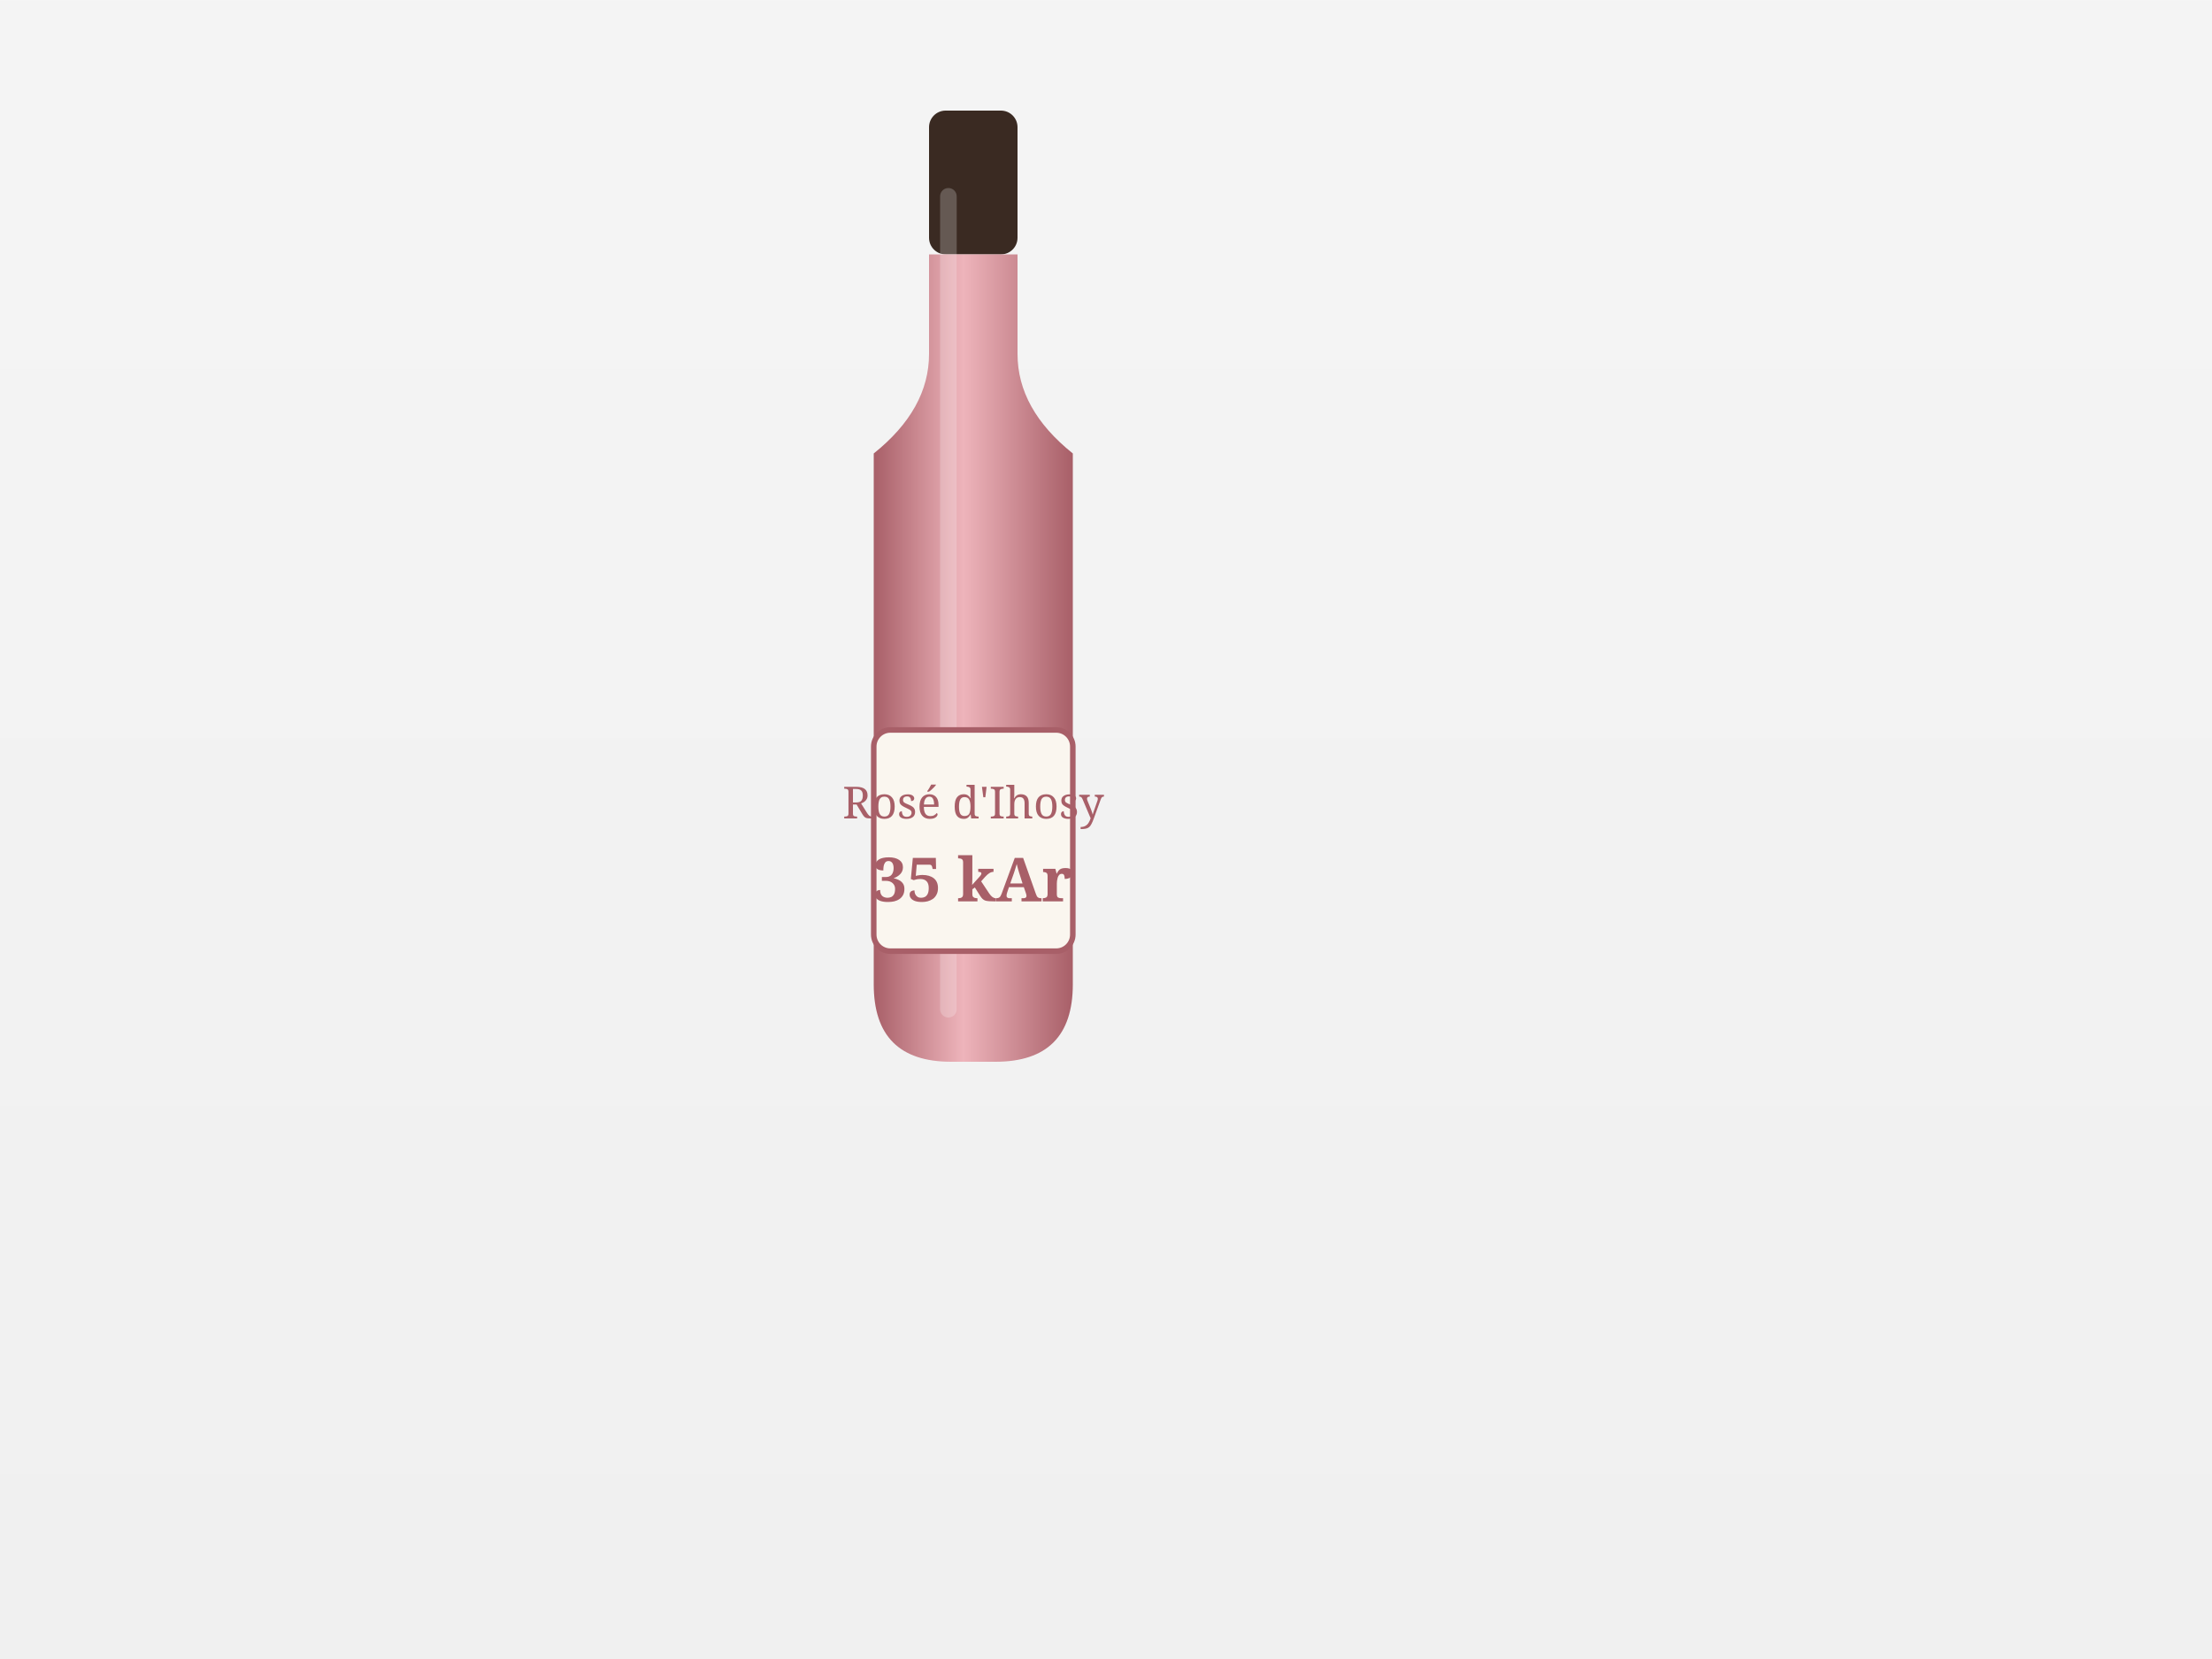
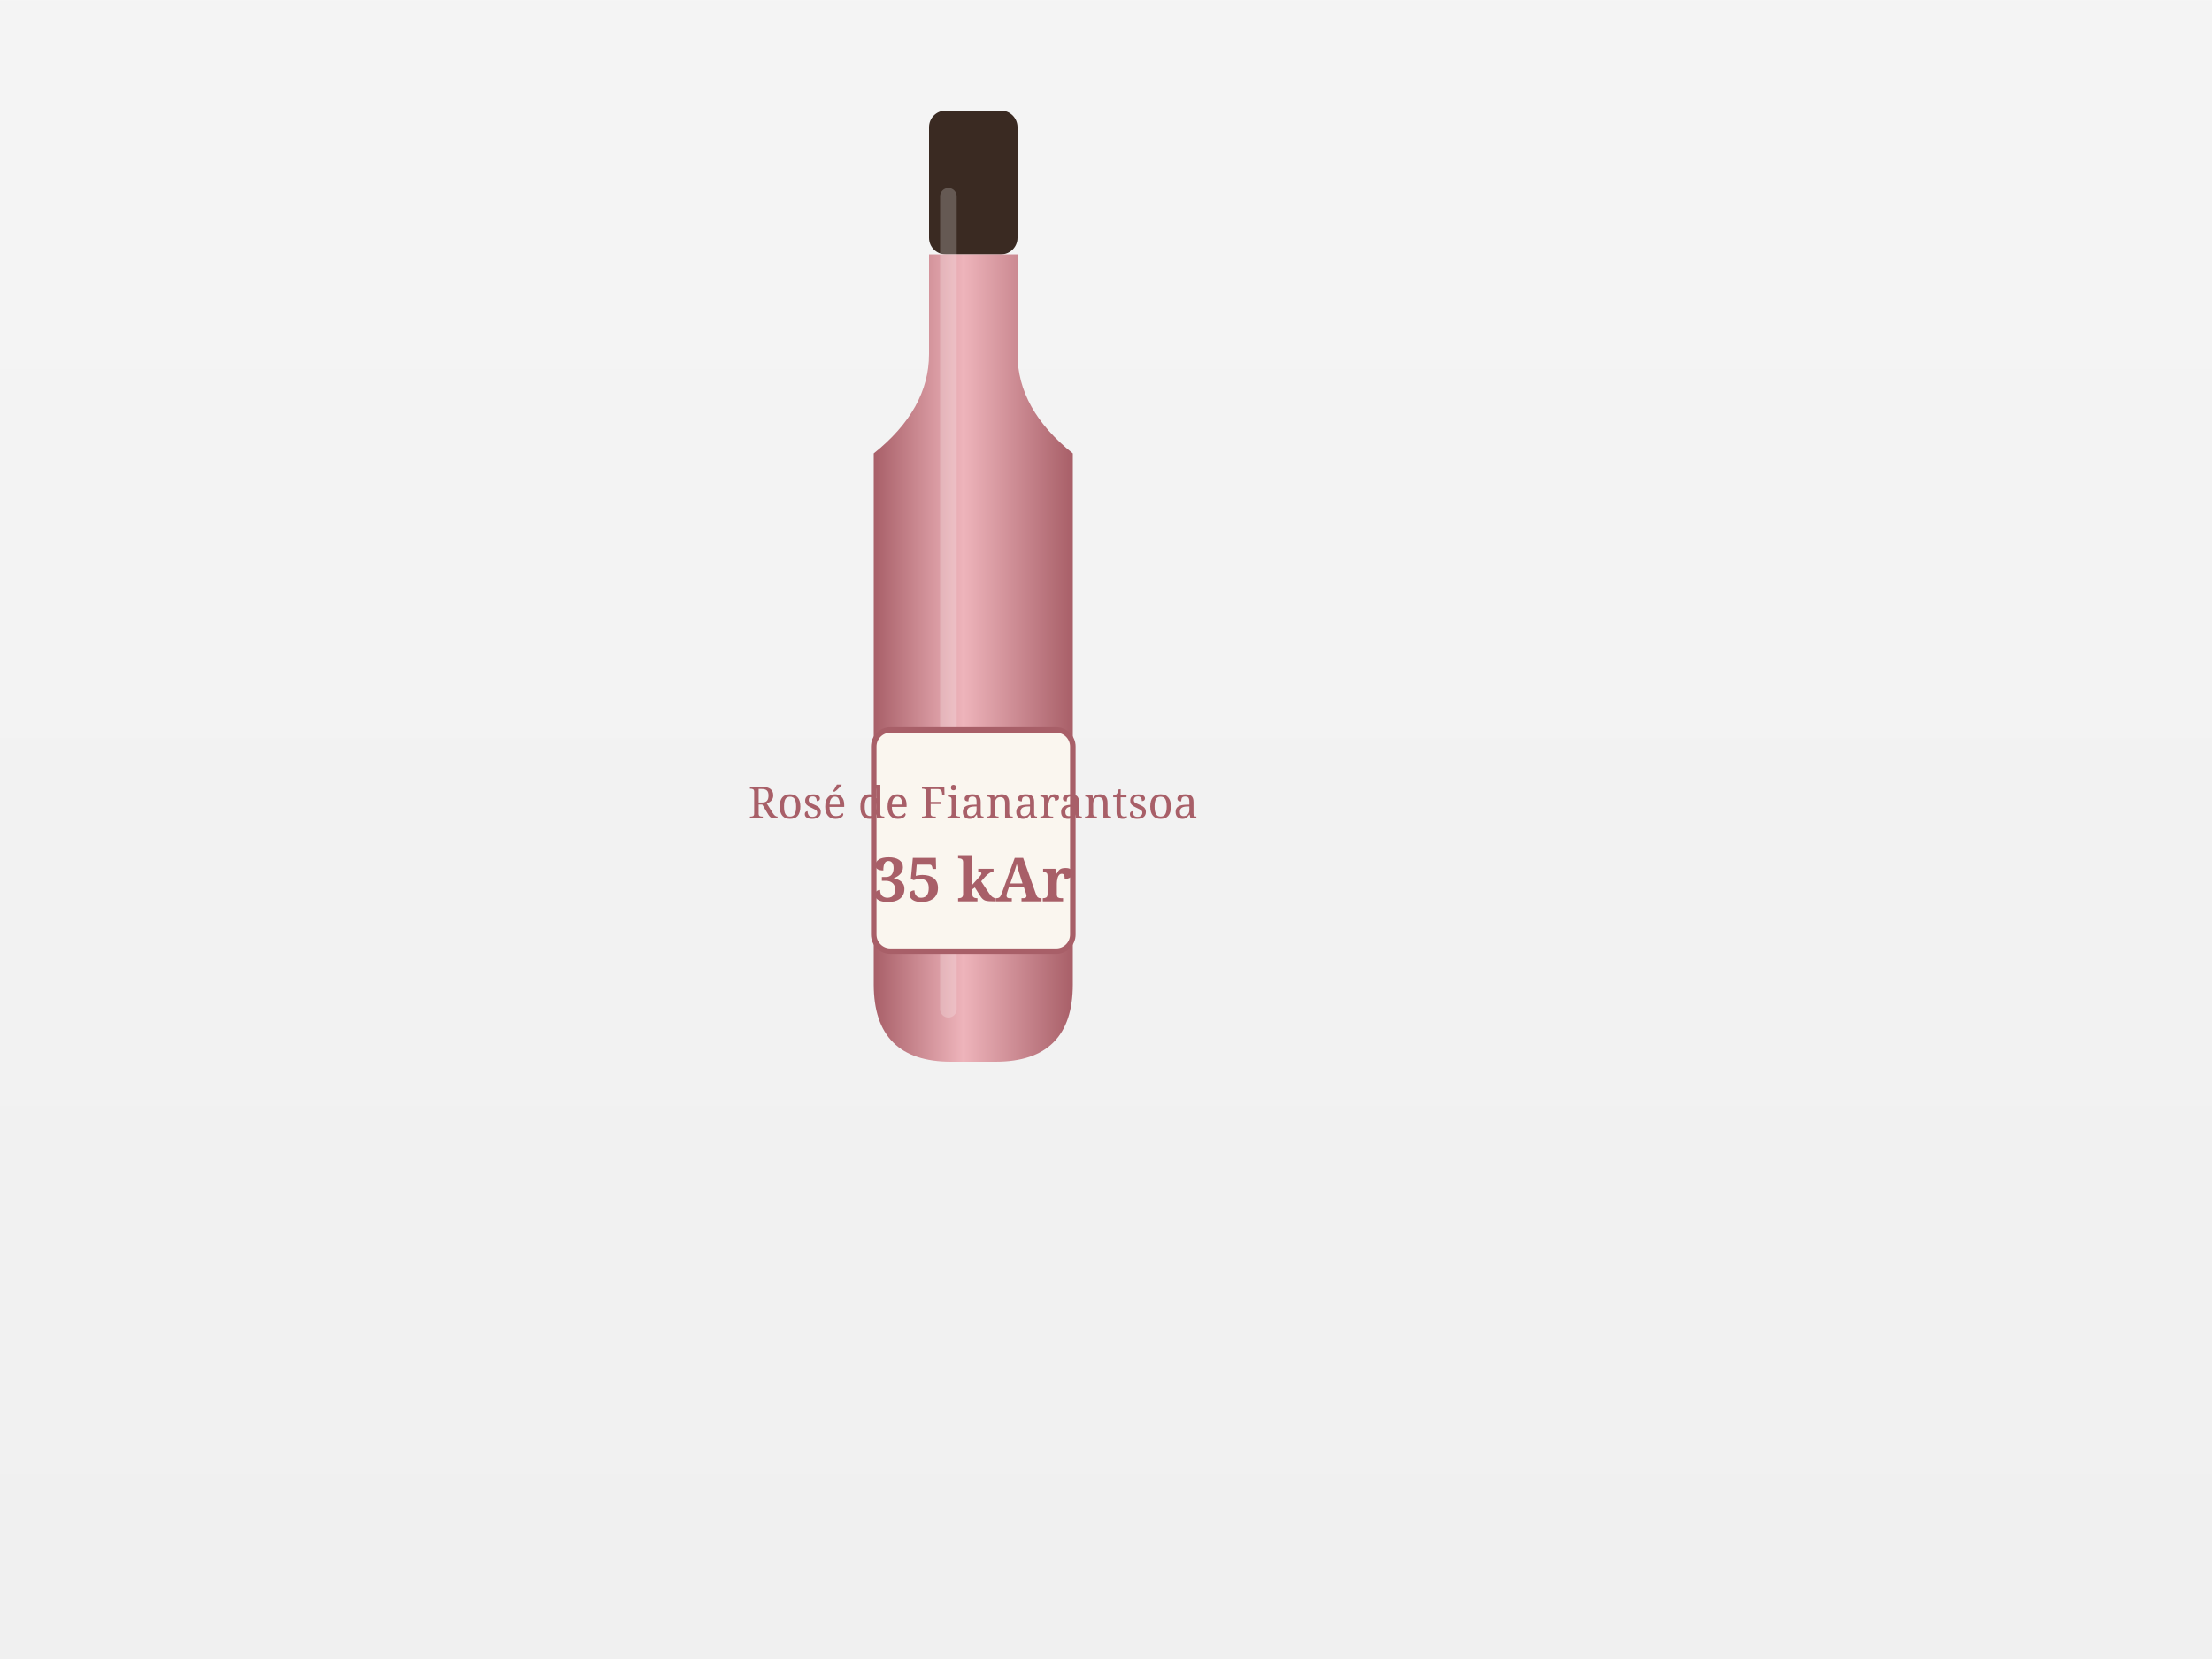
- <svg xmlns="http://www.w3.org/2000/svg" viewBox="0 0 400 300" width="400" height="300" role="img" aria-label="Rosé d'Ihosy">
+ <svg xmlns="http://www.w3.org/2000/svg" viewBox="0 0 400 300" width="400" height="300" role="img" aria-label="Rosé de Fianarantsoa">
  <defs>
    <linearGradient id="v" x1="0" y1="0" x2="1" y2="0">
      <stop offset="0%" stop-color="#a85f68" />
      <stop offset="45%" stop-color="#eeb4bb" />
      <stop offset="100%" stop-color="#a85f68" />
    </linearGradient>
    <linearGradient id="f" x1="0" y1="0" x2="0" y2="1">
      <stop offset="0%" stop-color="#ffffff" stop-opacity="0.30" />
      <stop offset="100%" stop-color="#ffffff" stop-opacity="0" />
    </linearGradient>
  </defs>
  <rect width="400" height="300" fill="url(#f)" />
  <g transform="translate(150 20)">
    <rect x="18" y="0" width="16" height="26" rx="3" fill="#3a2a22" />
    <path d="M18 26 h16 v18 q0 10 10 18 v96 q0 14 -14 14 h-8 q-14 0 -14 -14 v-96 q10 -8 10 -18 z" fill="url(#v)" />
    <rect x="20" y="14" width="3" height="150" rx="1.5" fill="#ffffff" opacity="0.22" />
    <rect x="8" y="112" width="36" height="40" rx="3" fill="#faf6ef" stroke="#a85f68" stroke-width="1" />
-     <text x="26" y="128" font-size="8" text-anchor="middle" fill="#a85f68" font-family="Georgia, serif">Rosé d'Ihosy</text>
+     <text x="26" y="128" font-size="8" text-anchor="middle" fill="#a85f68" font-family="Georgia, serif">Rosé de Fianarantsoa</text>
    <text x="26" y="143" font-size="11" text-anchor="middle" fill="#a85f68" font-family="Georgia, serif" font-weight="bold">35 kAr</text>
  </g>
</svg>
